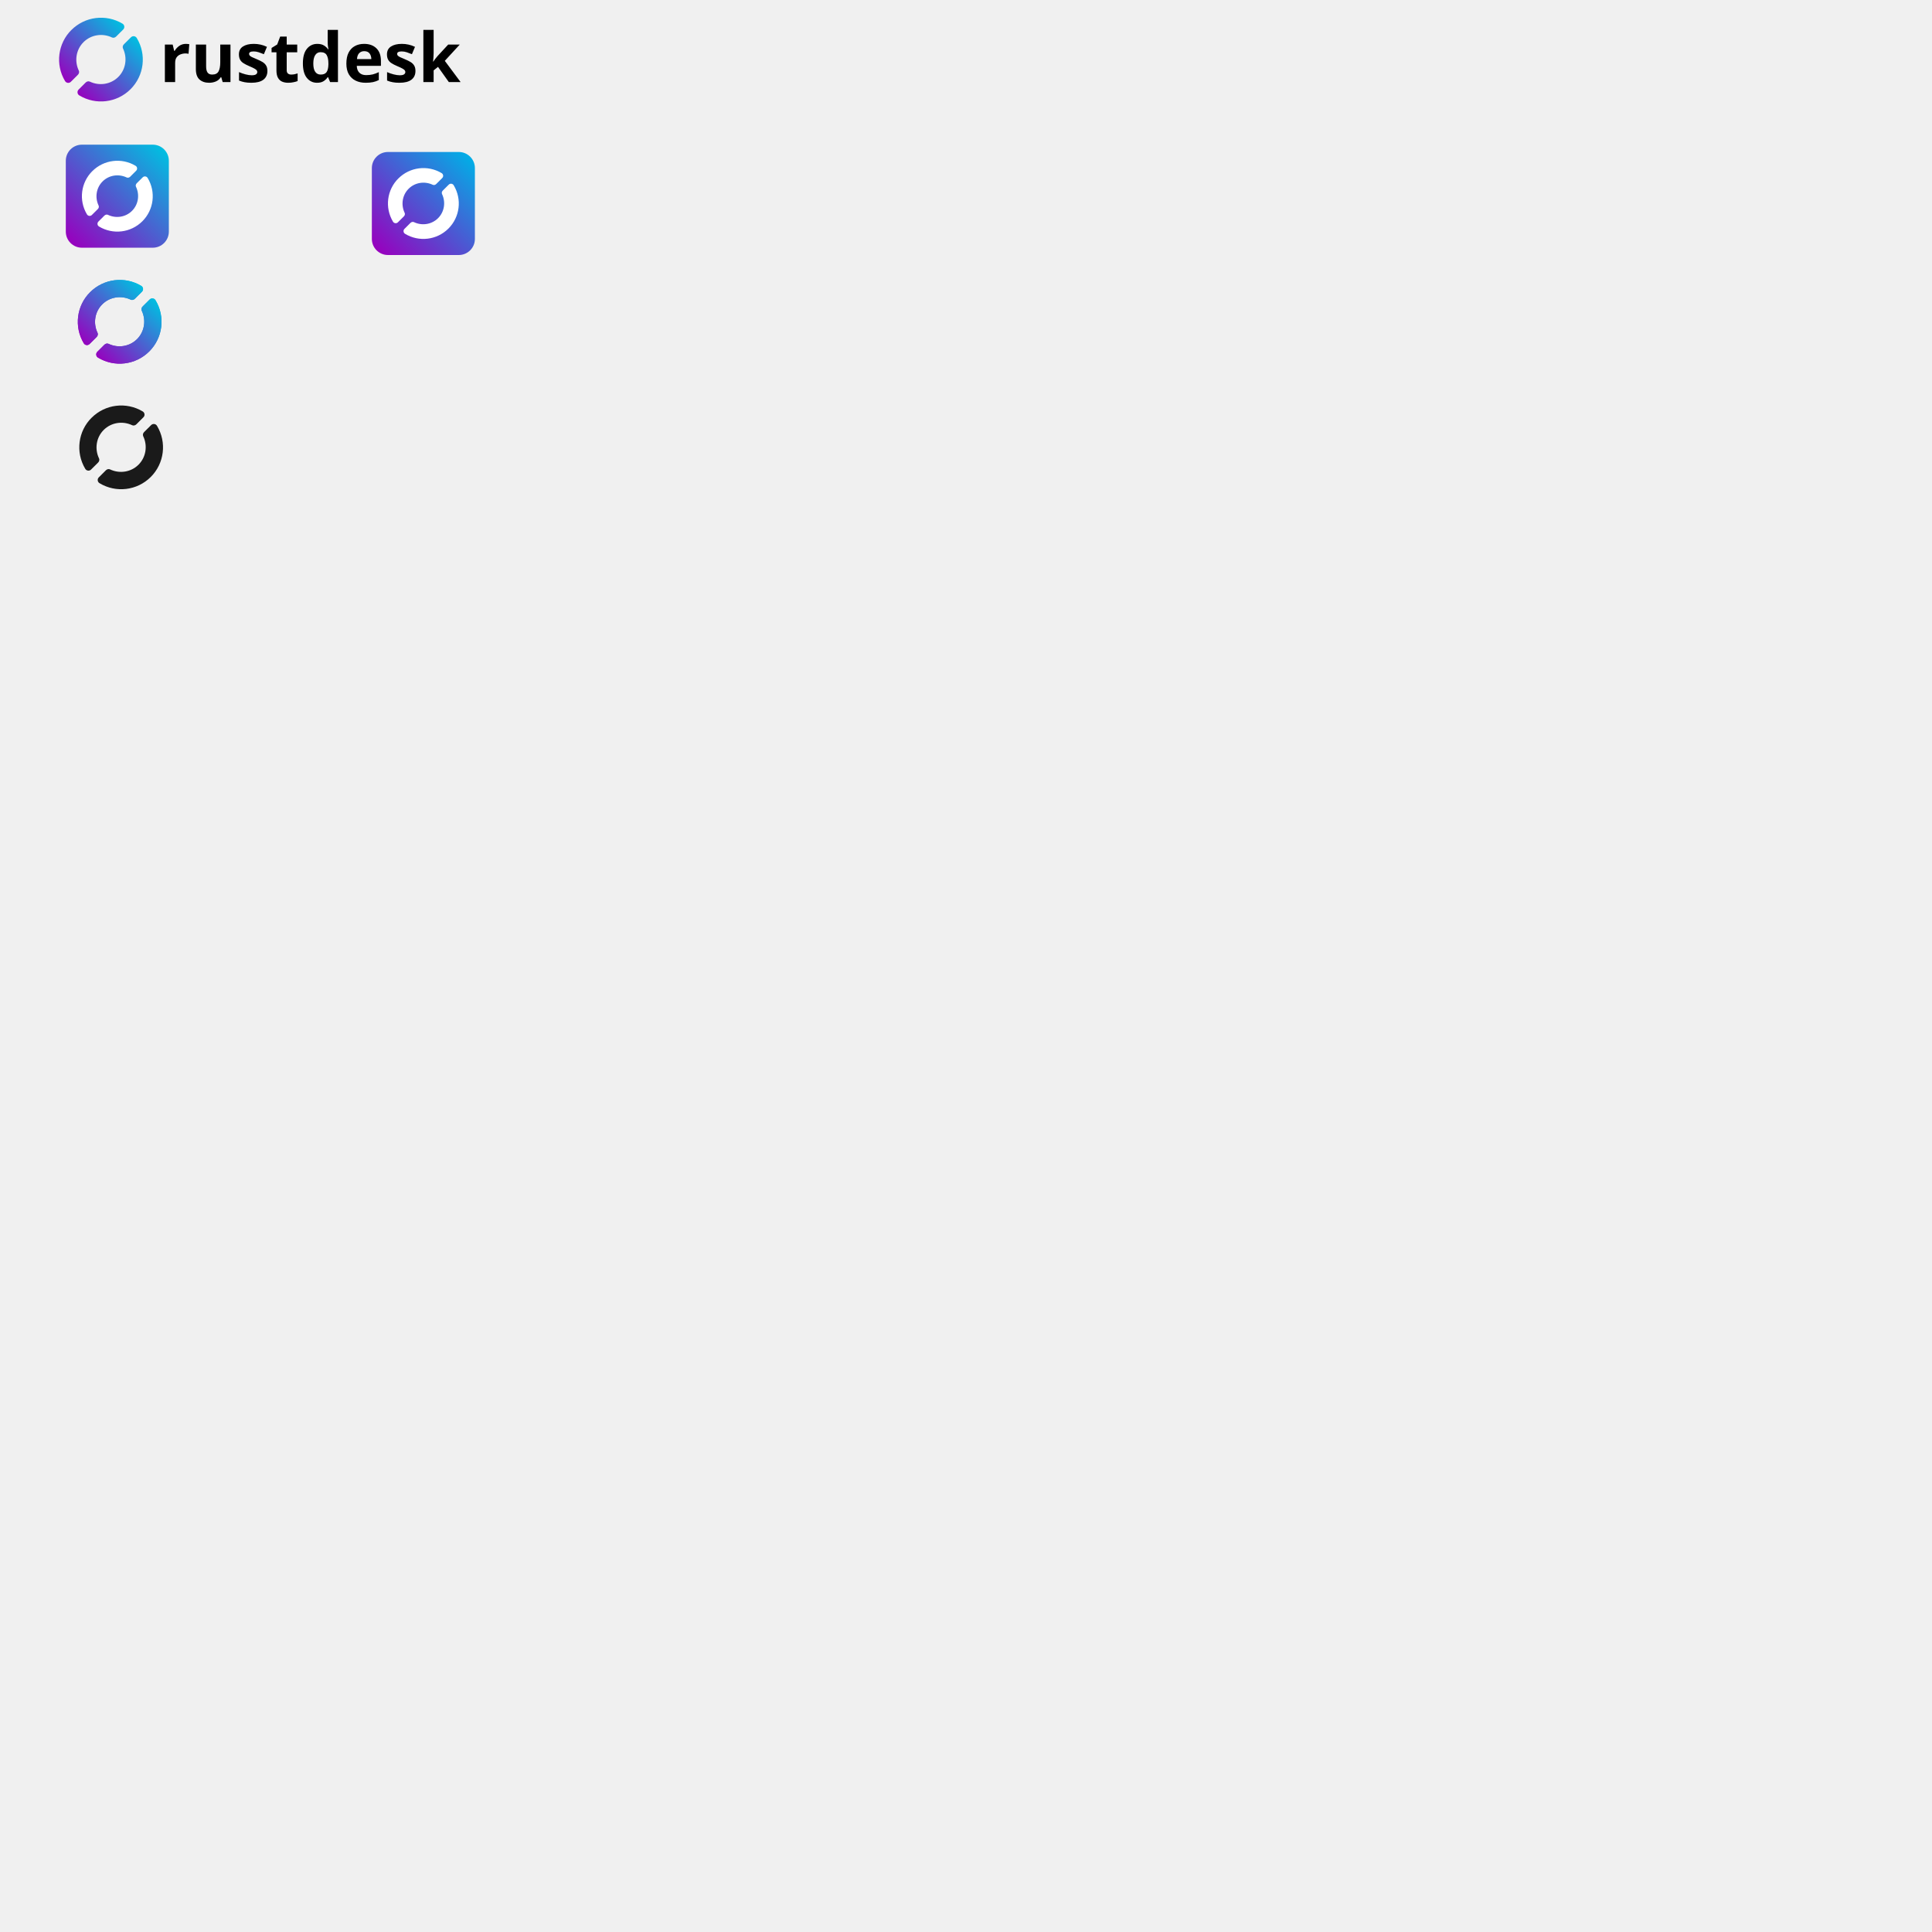
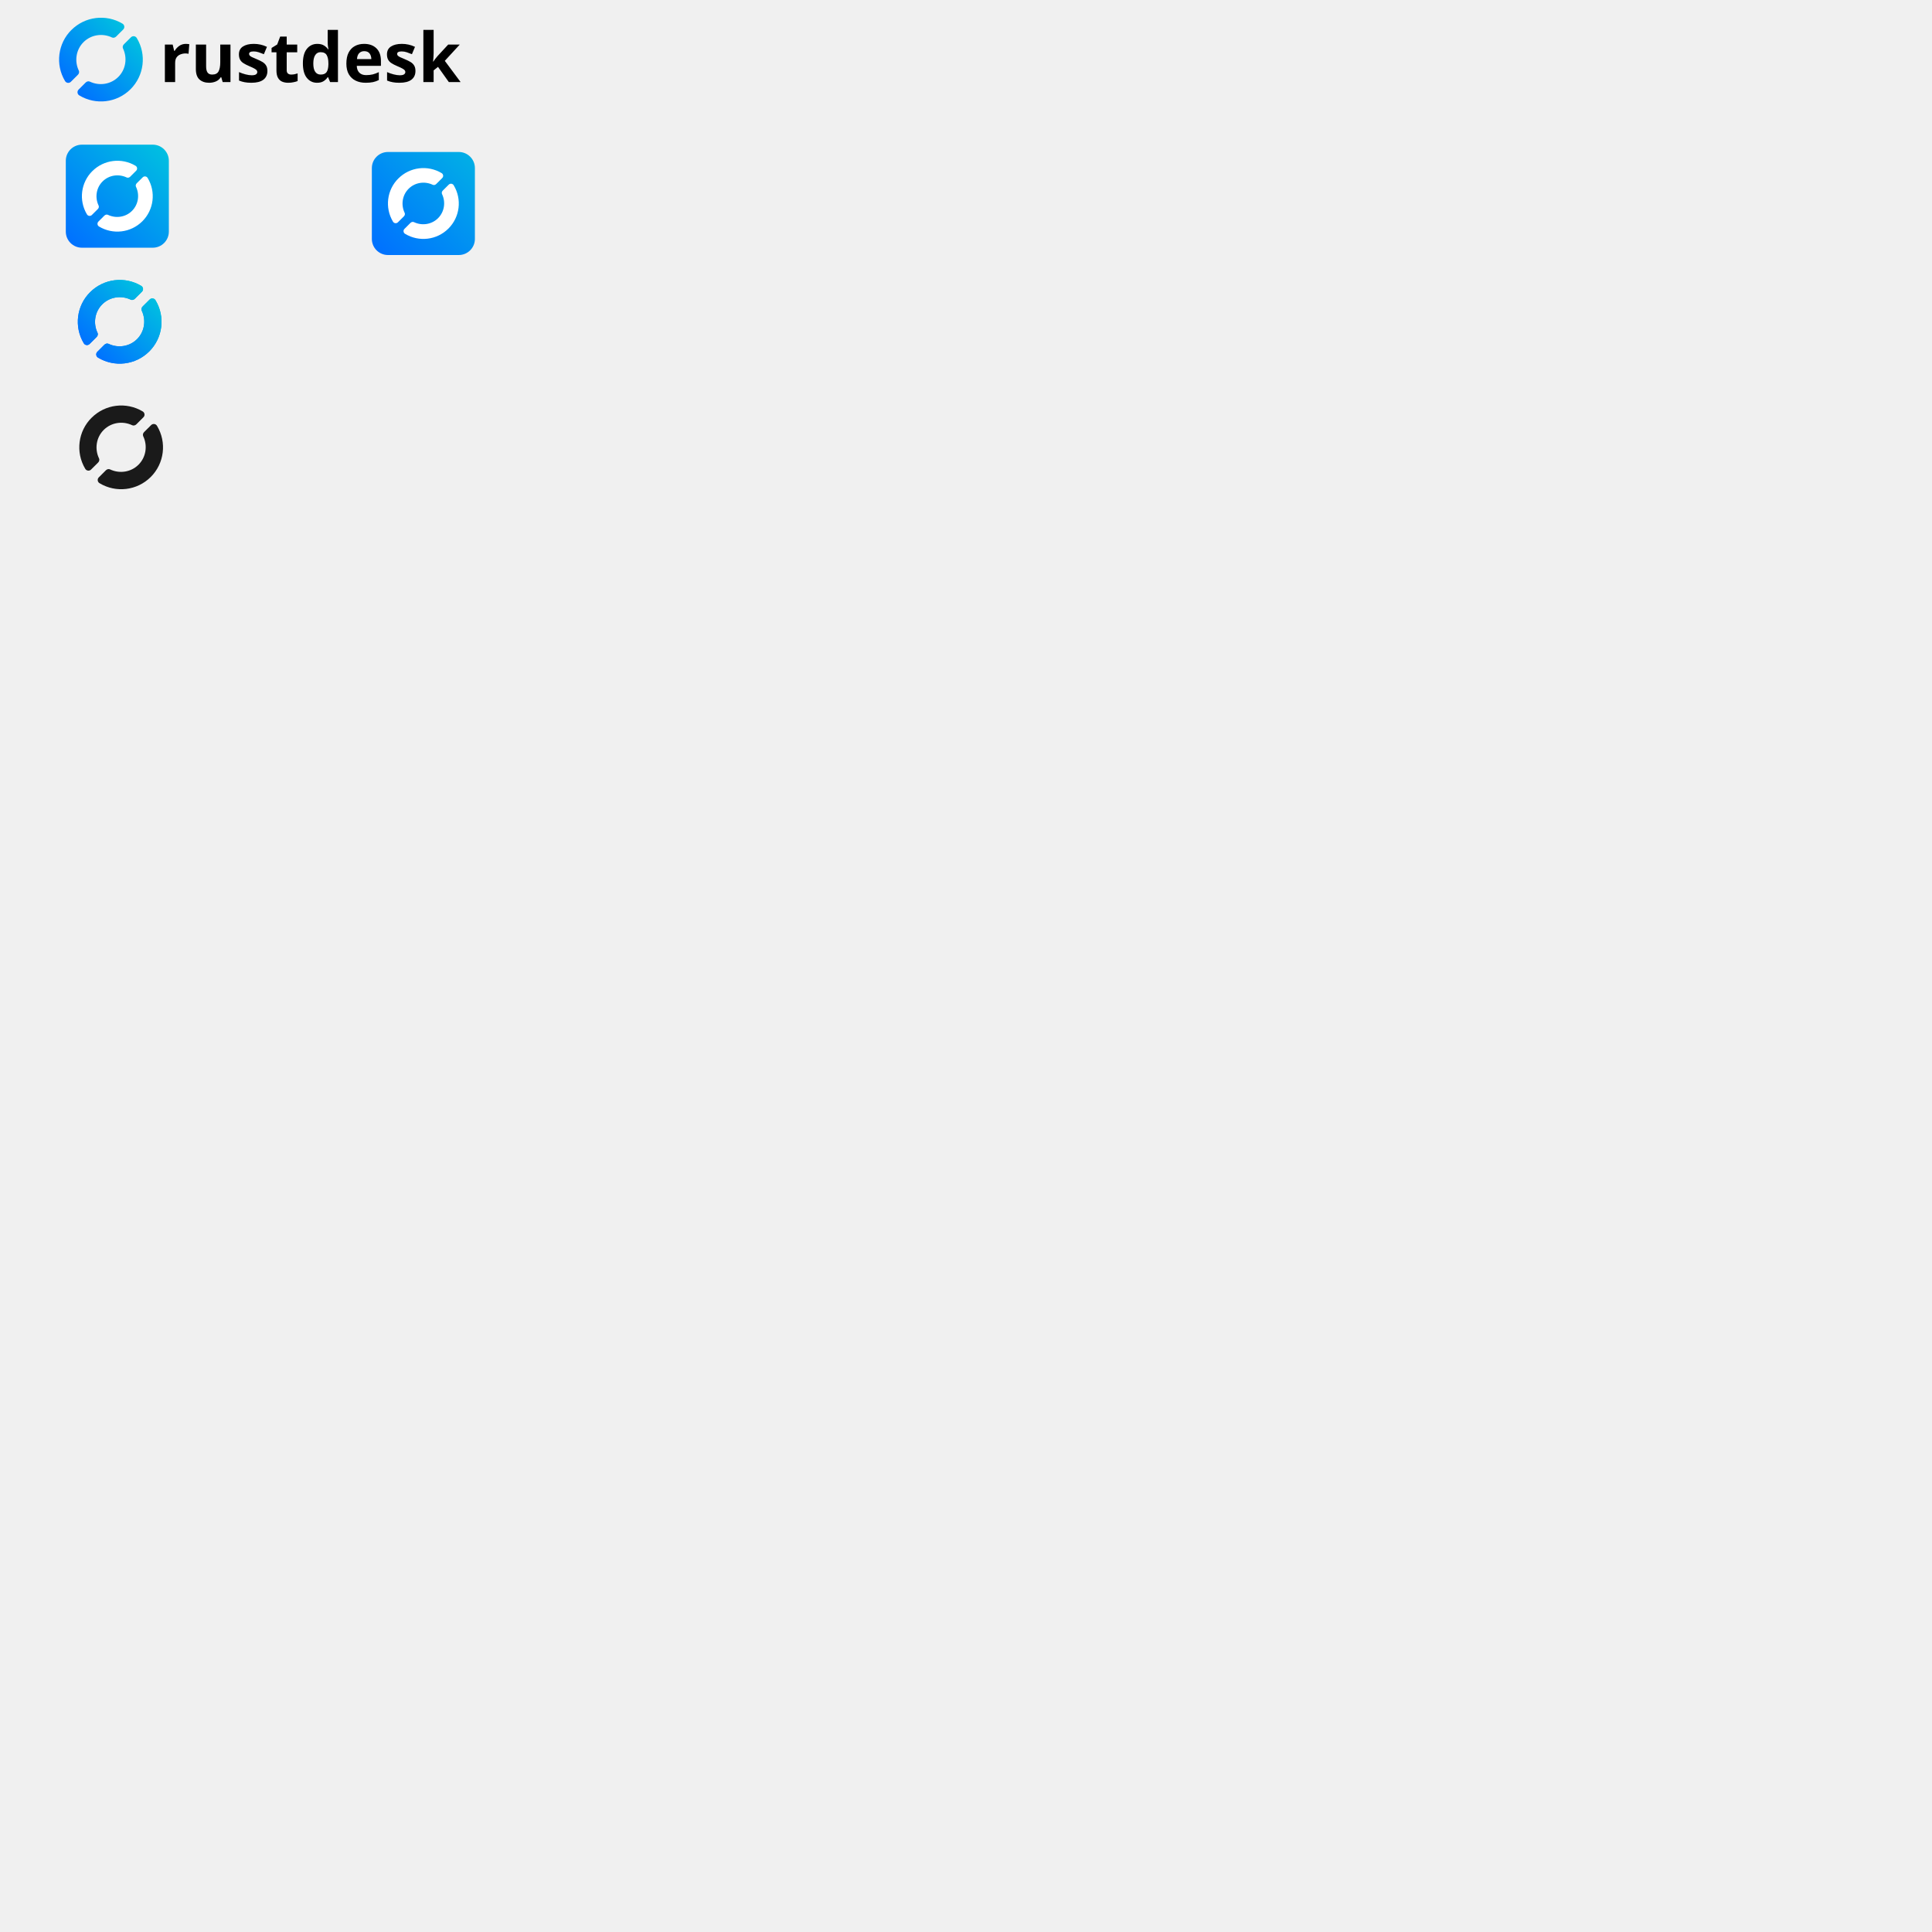
<svg xmlns="http://www.w3.org/2000/svg" xmlns:xlink="http://www.w3.org/1999/xlink" style="isolation:isolate" viewBox="66.993 897.484 600 600" version="1.1" id="svg11" xml:space="preserve" width="600" height="600">
  <defs id="defs15">
    <linearGradient id="linearGradient9947" x1="0.148" x2="0.845" y1="0.851" y2="0.154" gradientTransform="matrix(26.301,0,0,26.331,90.67354,911.7572)" gradientUnits="userSpaceOnUse">
-       <stop offset="0" stop-color="#004ba6" id="stop9943" style="stop-color:#9800be;stop-opacity:1;" />
+       <stop offset="0" stop-color="#004ba6" id="stop9943" style="stop-color:#0071ff;stop-opacity:1;" />
      <stop offset="1" stop-color="#00bfe1" id="stop9945" style="stop-color:#01aee6;stop-opacity:1;" />
    </linearGradient>
    <linearGradient id="linearGradient9775" x1="0.045" x2="0.955" y1="0.955" y2="0.045" gradientTransform="matrix(32,0,0,32,231.03,929.9804)" gradientUnits="userSpaceOnUse">
-       <stop offset="0" stop-color="#004ba6" id="stop9771" style="stop-color:#9800be;stop-opacity:1;" />
+       <stop offset="0" stop-color="#004ba6" id="stop9771" style="stop-color:#0071ff;stop-opacity:1;" />
      <stop offset="1" stop-color="#00bfe1" id="stop9773" style="stop-color:#01aee6;stop-opacity:1;" />
    </linearGradient>
    <linearGradient id="linearGradient5424" x1="0.148" x2="0.845" y1="0.851" y2="0.154" gradientTransform="matrix(26.301,0,0,26.331,90.67354,911.7572)" gradientUnits="userSpaceOnUse">
-       <stop offset="0" stop-color="#004ba6" id="stop5420" style="stop-color:#9800be;stop-opacity:1;" />
+       <stop offset="0" stop-color="#004ba6" id="stop5420" style="stop-color:#0071ff;stop-opacity:1;" />
      <stop offset="1" stop-color="#00bfe1" id="stop5422" style="stop-color:#01aee6;stop-opacity:1;" />
    </linearGradient>
    <linearGradient id="linearGradient1258" x1="0.045" x2="0.955" y1="0.955" y2="0.045" gradientTransform="matrix(32,0,0,32,231.03,929.9804)" gradientUnits="userSpaceOnUse">
-       <stop offset="0" stop-color="#004ba6" id="stop1254" style="stop-color:#9800be;stop-opacity:1;" />
+       <stop offset="0" stop-color="#004ba6" id="stop1254" style="stop-color:#0071ff;stop-opacity:1;" />
      <stop offset="1" stop-color="#00bfe1" id="stop1256" style="stop-color:#01aee6;stop-opacity:1;" />
    </linearGradient>
    <linearGradient id="linearGradient1228" x1="0.045" x2="0.955" y1="0.955" y2="0.045" gradientTransform="matrix(32,0,0,32,231.03,929.9804)" gradientUnits="userSpaceOnUse">
-       <stop offset="0" stop-color="#004ba6" id="stop1224" style="stop-color:#9800be;stop-opacity:1;" />
+       <stop offset="0" stop-color="#004ba6" id="stop1224" style="stop-color:#0071ff;stop-opacity:1;" />
      <stop offset="100%" stop-color="#00bfe1" id="stop1226" />
    </linearGradient>
    <rect x="34.073" y="7.526" width="62.535" height="16.147" id="rect9005" />
    <linearGradient id="a-3" x1="0.045" x2="0.955" y1="0.955" y2="0.045" gradientTransform="matrix(32,0,0,32,231.03,929.9804)" gradientUnits="userSpaceOnUse">
      <stop offset="0%" stop-color="#004ba6" id="stop294" />
      <stop offset="100%" stop-color="#00bfe1" id="stop296" />
    </linearGradient>
    <linearGradient xlink:href="#linearGradient1228" id="linearGradient426" gradientUnits="userSpaceOnUse" gradientTransform="matrix(32,0,0,32,45.09661,851.7449)" x1="0.045" y1="0.955" x2="0.955" y2="0.045" />
    <linearGradient xlink:href="#a" id="linearGradient5414" gradientUnits="userSpaceOnUse" gradientTransform="matrix(26.00048,0,0,25.99935,91.16012,984.4207)" x1="0.148" y1="0.851" x2="0.845" y2="0.154" />
    <linearGradient xlink:href="#a" id="linearGradient9753" gradientUnits="userSpaceOnUse" gradientTransform="matrix(26.00048,0,0,25.99935,66.99302,897.4845)" x1="0.148" y1="0.851" x2="0.845" y2="0.154" />
    <linearGradient xlink:href="#linearGradient9775" id="linearGradient9769" gradientUnits="userSpaceOnUse" gradientTransform="matrix(32,0,0,32,45.09661,851.7449)" x1="0.045" y1="0.955" x2="0.955" y2="0.045" />
    <linearGradient xlink:href="#a" id="linearGradient9831" gradientUnits="userSpaceOnUse" gradientTransform="matrix(22.0004,0,0,21.99946,71.99301,902.4844)" x1="0.148" y1="0.851" x2="0.845" y2="0.154" />
    <linearGradient xlink:href="#a" id="linearGradient342" gradientUnits="userSpaceOnUse" gradientTransform="matrix(26.00048,0,0,25.99936,17.98453,891.7487)" x1="0.148" y1="0.851" x2="0.845" y2="0.154" />
    <linearGradient xlink:href="#a" id="linearGradient765" gradientUnits="userSpaceOnUse" gradientTransform="matrix(26.00048,0,0,25.99936,17.98453,891.7487)" x1="0.148" y1="0.851" x2="0.845" y2="0.154" />
  </defs>
  <linearGradient id="a" x1="0.148" x2="0.845" y1="0.851" y2="0.154" gradientTransform="matrix(26.301,0,0,26.331,90.67354,911.7572)" gradientUnits="userSpaceOnUse">
-     <stop offset="0" stop-color="#004ba6" id="stop4" style="stop-color:#9800be;stop-opacity:1;" />
+     <stop offset="0" stop-color="#004ba6" id="stop4" style="stop-color:#0071ff;stop-opacity:1;" />
    <stop offset="1" stop-color="#00bfe1" id="stop6" style="stop-color:#00bfe1;stop-opacity:1;" />
  </linearGradient>
-   <text xml:space="preserve" transform="translate(66.993,897.484)" id="text9003" style="white-space:pre;shape-inside:url(#rect9005);display:inline;fill:#9800be" />
+   <text xml:space="preserve" transform="translate(66.993,897.484)" id="text9003" style="white-space:pre;shape-inside:url(#rect9005);display:inline;fill:#0071ff" />
  <path fill="url(#a)" d="m 113.485,990.488 -2.135,2.122 c -0.376,0.337 -0.557,0.879 -0.347,1.337 1.423,2.976 0.883,6.524 -1.451,8.856 -2.335,2.331 -5.887,2.871 -8.867,1.449 -0.439,-0.197 -0.954,-0.03 -1.292,0.313 l -2.17,2.166 c -0.255,0.25 -0.381,0.602 -0.34,0.956 0.041,0.354 0.243,0.669 0.548,0.854 5.113,3.095 11.679,2.306 15.911,-1.912 4.232,-4.216 5.039,-10.773 1.955,-15.887 -0.177,-0.311 -0.489,-0.522 -0.844,-0.572 -0.355,-0.05 -0.713,0.068 -0.968,0.318 z m -18.467,-2.306 c -4.253,4.2 -5.086,10.758 -2.02,15.885 0.177,0.312 0.488,0.523 0.843,0.573 0.355,0.05 0.713,-0.068 0.969,-0.319 l 2.123,-2.109 c 0.385,-0.337 0.572,-0.885 0.359,-1.349 -1.423,-2.976 -0.884,-6.524 1.451,-8.856 2.334,-2.331 5.887,-2.871 8.866,-1.45 0.434,0.195 0.942,0.033 1.281,-0.3 l 2.182,-2.179 c 0.255,-0.249 0.381,-0.601 0.34,-0.956 -0.042,-0.353 -0.243,-0.668 -0.548,-0.854 -5.122,-3.068 -11.678,-2.255 -15.893,1.972 z" id="path5412" style="fill:url(#linearGradient5414);stroke-width:0.988" />
  <g id="g9521">
    <g id="g3226" transform="translate(42.33301,90.66725)">
      <path fill="url(#a)" d="M 72.097,883.745 H 50.097 c -2.76,0 -5,-2.24 -5,-5 v -22 c 0,-2.759 2.24,-5 5,-5 h 22 c 2.759,0 5,2.241 5,5 v 22 c 0,2.76 -2.241,5 -5,5 z" id="path422" style="isolation:isolate;fill:url(#linearGradient426)" />
    </g>
    <path fill="url(#a)" d="m 111.32,952.547 -1.807,1.795 c -0.318,0.285 -0.472,0.744 -0.293,1.131 1.204,2.518 0.747,5.52 -1.228,7.494 -1.976,1.973 -4.981,2.429 -7.502,1.226 -0.371,-0.166 -0.807,-0.025 -1.093,0.265 l -1.836,1.833 c -0.216,0.211 -0.322,0.51 -0.288,0.809 0.034,0.3 0.206,0.567 0.463,0.723 4.326,2.618 9.882,1.951 13.463,-1.618 3.581,-3.568 4.264,-9.115 1.655,-13.443 -0.15,-0.263 -0.414,-0.442 -0.714,-0.484 -0.3,-0.042 -0.603,0.058 -0.819,0.269 z m -15.626,-1.951 c -3.599,3.554 -4.304,9.103 -1.709,13.441 0.15,0.264 0.413,0.443 0.714,0.485 0.3,0.042 0.603,-0.058 0.82,-0.27 l 1.797,-1.785 c 0.325,-0.285 0.484,-0.749 0.303,-1.141 -1.204,-2.518 -0.748,-5.52 1.228,-7.494 1.975,-1.973 4.981,-2.429 7.502,-1.227 0.367,0.165 0.797,0.028 1.084,-0.254 l 1.846,-1.844 c 0.216,-0.211 0.322,-0.509 0.288,-0.809 -0.035,-0.299 -0.206,-0.566 -0.463,-0.723 -4.334,-2.596 -9.881,-1.908 -13.448,1.669 z" id="path9011" style="fill:#ffffff;fill-opacity:1;stroke-width:0.836" />
  </g>
  <path fill="url(#a)" d="m 113.485,990.488 -2.135,2.122 c -0.376,0.337 -0.557,0.879 -0.347,1.337 1.423,2.976 0.883,6.524 -1.451,8.856 -2.335,2.331 -5.887,2.871 -8.867,1.449 -0.439,-0.197 -0.954,-0.03 -1.292,0.313 l -2.17,2.166 c -0.255,0.25 -0.381,0.602 -0.34,0.956 0.041,0.354 0.243,0.669 0.548,0.854 5.113,3.095 11.679,2.306 15.911,-1.912 4.232,-4.216 5.039,-10.773 1.955,-15.887 -0.177,-0.311 -0.489,-0.522 -0.844,-0.572 -0.355,-0.05 -0.713,0.068 -0.968,0.318 z m -18.467,-2.306 c -4.253,4.2 -5.086,10.758 -2.02,15.885 0.177,0.312 0.488,0.523 0.843,0.573 0.355,0.05 0.713,-0.068 0.969,-0.319 l 2.123,-2.109 c 0.385,-0.337 0.572,-0.885 0.359,-1.349 -1.423,-2.976 -0.884,-6.524 1.451,-8.856 2.334,-2.331 5.887,-2.871 8.866,-1.45 0.434,0.195 0.942,0.033 1.281,-0.3 l 2.182,-2.179 c 0.255,-0.249 0.381,-0.601 0.34,-0.956 -0.042,-0.353 -0.243,-0.668 -0.548,-0.854 -5.122,-3.068 -11.678,-2.255 -15.893,1.972 z" id="path9523" style="fill:url(#linearGradient5414);stroke-width:0.988" />
  <g id="g9759" transform="translate(18.35032,5.505096)">
    <g id="g8359">
-       <text xml:space="preserve" style="font-style:normal;font-variant:normal;font-weight:normal;font-stretch:normal;font-size:21.333px;font-family:Asap;-inkscape-font-specification:Asap;fill:#9800be" x="98.192" y="917.463" id="text9011">
+       <text xml:space="preserve" style="font-style:normal;font-variant:normal;font-weight:normal;font-stretch:normal;font-size:21.333px;font-family:Asap;-inkscape-font-specification:Asap;fill:#0071ff" x="98.192" y="917.463" id="text9011">
        <tspan id="tspan9009" x="98.192" y="917.463" style="font-style:normal;font-variant:normal;font-weight:600;font-stretch:normal;font-size:21.333px;font-family:Nunito;-inkscape-font-specification:'Nunito Semi-Bold';fill:#000000">rustdesk</tspan>
      </text>
    </g>
    <path fill="url(#a)" d="m 89.318,903.552 -2.135,2.122 c -0.376,0.337 -0.557,0.879 -0.347,1.337 1.423,2.976 0.883,6.524 -1.451,8.856 -2.335,2.331 -5.887,2.871 -8.867,1.449 -0.439,-0.197 -0.954,-0.03 -1.292,0.313 l -2.17,2.166 c -0.255,0.25 -0.381,0.602 -0.34,0.956 0.041,0.354 0.243,0.669 0.548,0.854 5.113,3.095 11.679,2.306 15.911,-1.912 4.232,-4.216 5.039,-10.773 1.955,-15.887 -0.177,-0.311 -0.489,-0.522 -0.844,-0.572 -0.355,-0.05 -0.713,0.068 -0.968,0.318 z m -18.467,-2.306 c -4.253,4.2 -5.086,10.758 -2.02,15.885 0.177,0.312 0.488,0.523 0.843,0.573 0.355,0.05 0.713,-0.068 0.969,-0.319 l 2.123,-2.109 c 0.385,-0.337 0.572,-0.885 0.359,-1.349 -1.423,-2.976 -0.884,-6.524 1.451,-8.856 2.334,-2.331 5.887,-2.871 8.866,-1.45 0.434,0.195 0.942,0.033 1.281,-0.3 l 2.182,-2.179 c 0.255,-0.249 0.381,-0.601 0.34,-0.956 -0.042,-0.353 -0.243,-0.668 -0.548,-0.854 -5.122,-3.068 -11.678,-2.255 -15.893,1.972 z" id="path9751" style="fill:url(#linearGradient9753);stroke-width:0.988" />
  </g>
  <g id="g9767" transform="translate(95.04653,2.270736)">
    <g id="g9763" transform="translate(42.33301,90.66725)">
      <path fill="url(#a)" d="M 72.097,883.745 H 50.097 c -2.76,0 -5,-2.24 -5,-5 v -22 c 0,-2.759 2.24,-5 5,-5 h 22 c 2.759,0 5,2.241 5,5 v 22 c 0,2.76 -2.241,5 -5,5 z" id="path9761" style="isolation:isolate;fill:url(#linearGradient9769)" />
    </g>
    <path fill="url(#a)" d="m 111.32,952.547 -1.807,1.795 c -0.318,0.285 -0.472,0.744 -0.293,1.131 1.204,2.518 0.747,5.52 -1.228,7.494 -1.976,1.973 -4.981,2.429 -7.502,1.226 -0.371,-0.166 -0.807,-0.025 -1.093,0.265 l -1.836,1.833 c -0.216,0.211 -0.322,0.51 -0.288,0.809 0.034,0.3 0.206,0.567 0.463,0.723 4.326,2.618 9.882,1.951 13.463,-1.618 3.581,-3.568 4.264,-9.115 1.655,-13.443 -0.15,-0.263 -0.414,-0.442 -0.714,-0.484 -0.3,-0.042 -0.603,0.058 -0.819,0.269 z m -15.626,-1.951 c -3.599,3.554 -4.304,9.103 -1.709,13.441 0.15,0.264 0.413,0.443 0.714,0.485 0.3,0.042 0.603,-0.058 0.82,-0.27 l 1.797,-1.785 c 0.325,-0.285 0.484,-0.749 0.303,-1.141 -1.204,-2.518 -0.748,-5.52 1.228,-7.494 1.975,-1.973 4.981,-2.429 7.502,-1.227 0.367,0.165 0.797,0.028 1.084,-0.254 l 1.846,-1.844 c 0.216,-0.211 0.322,-0.509 0.288,-0.809 -0.035,-0.299 -0.206,-0.566 -0.463,-0.723 -4.334,-2.596 -9.881,-1.908 -13.448,1.669 z" id="path9765" style="fill:#ffffff;fill-opacity:1;stroke-width:0.836" />
  </g>
  <g id="g9825" transform="translate(-74.12332,-7.46099)">
    <g id="g9821" transform="translate(42.33301,90.66725)" />
  </g>
  <g id="g9889" transform="translate(-59.55055,66.71606)">
    <rect style="fill:#ffffff;fill-opacity:1;stroke:none;stroke-width:1;stroke-dasharray:none;stroke-opacity:1;paint-order:fill markers stroke" id="rect9885" width="32" height="32" x="66.993" y="897.484" />
    <path fill="url(#a)" d="m 90.883,907.619 -1.807,1.795 c -0.318,0.285 -0.472,0.744 -0.293,1.131 1.204,2.518 0.747,5.52 -1.228,7.494 -1.976,1.973 -4.981,2.429 -7.502,1.226 -0.371,-0.166 -0.807,-0.025 -1.093,0.265 l -1.836,1.833 c -0.216,0.211 -0.322,0.51 -0.288,0.809 0.034,0.3 0.206,0.567 0.463,0.723 4.326,2.618 9.882,1.951 13.463,-1.618 3.581,-3.568 4.264,-9.115 1.655,-13.443 -0.15,-0.263 -0.414,-0.442 -0.714,-0.484 -0.3,-0.043 -0.603,0.058 -0.819,0.269 z m -15.626,-1.951 c -3.599,3.554 -4.304,9.103 -1.709,13.441 0.15,0.264 0.413,0.443 0.714,0.485 0.3,0.042 0.603,-0.058 0.82,-0.27 l 1.797,-1.785 c 0.325,-0.285 0.484,-0.749 0.303,-1.141 -1.204,-2.518 -0.748,-5.52 1.228,-7.493 1.975,-1.973 4.981,-2.429 7.502,-1.227 0.367,0.165 0.797,0.028 1.084,-0.254 l 1.846,-1.844 c 0.216,-0.211 0.322,-0.509 0.288,-0.809 -0.035,-0.299 -0.206,-0.566 -0.463,-0.723 -4.334,-2.596 -9.881,-1.908 -13.448,1.668 z" id="path9829" style="fill:url(#linearGradient9831);stroke-width:0.988" />
  </g>
  <path fill="url(#a)" d="m 113.944,1029.483 -2.135,2.122 c -0.376,0.337 -0.557,0.879 -0.347,1.337 1.423,2.976 0.883,6.524 -1.451,8.856 -2.335,2.331 -5.887,2.871 -8.867,1.449 -0.439,-0.197 -0.954,-0.03 -1.292,0.313 l -2.17,2.166 c -0.255,0.25 -0.381,0.602 -0.34,0.956 0.041,0.354 0.243,0.669 0.548,0.854 5.113,3.095 11.679,2.306 15.911,-1.912 4.232,-4.216 5.039,-10.773 1.955,-15.887 -0.177,-0.311 -0.489,-0.522 -0.844,-0.572 -0.355,-0.05 -0.713,0.068 -0.968,0.318 z m -18.467,-2.306 c -4.253,4.2 -5.086,10.758 -2.02,15.885 0.177,0.312 0.488,0.523 0.843,0.573 0.355,0.05 0.713,-0.068 0.969,-0.319 l 2.123,-2.109 c 0.385,-0.337 0.572,-0.885 0.359,-1.349 -1.423,-2.976 -0.884,-6.524 1.451,-8.856 2.334,-2.331 5.887,-2.871 8.866,-1.45 0.434,0.195 0.942,0.033 1.281,-0.3 l 2.182,-2.179 c 0.255,-0.249 0.381,-0.601 0.34,-0.956 -0.042,-0.353 -0.243,-0.668 -0.548,-0.854 -5.122,-3.068 -11.678,-2.255 -15.893,1.972 z" id="path357" style="fill:#1a1a1a;stroke-width:0.988" />
  <path fill="url(#a)" d="m 34.579,1018.473 -2.135,2.122 c -0.376,0.337 -0.557,0.879 -0.347,1.337 1.423,2.976 0.883,6.524 -1.451,8.856 -2.335,2.331 -5.887,2.871 -8.867,1.449 -0.439,-0.197 -0.954,-0.03 -1.292,0.313 l -2.17,2.166 c -0.255,0.25 -0.381,0.602 -0.34,0.956 0.041,0.354 0.243,0.669 0.548,0.854 5.113,3.095 11.679,2.306 15.911,-1.912 4.232,-4.216 5.039,-10.773 1.955,-15.887 -0.177,-0.311 -0.489,-0.522 -0.844,-0.572 -0.355,-0.05 -0.713,0.068 -0.968,0.318 z m -18.467,-2.306 c -4.253,4.2 -5.086,10.758 -2.02,15.885 0.177,0.312 0.488,0.523 0.843,0.573 0.355,0.05 0.713,-0.068 0.969,-0.319 l 2.123,-2.109 c 0.385,-0.337 0.572,-0.885 0.359,-1.349 -1.423,-2.976 -0.884,-6.524 1.451,-8.856 2.334,-2.331 5.887,-2.871 8.866,-1.45 0.434,0.195 0.942,0.033 1.281,-0.3 l 2.182,-2.179 c 0.255,-0.249 0.381,-0.601 0.34,-0.956 -0.042,-0.353 -0.243,-0.668 -0.548,-0.854 -5.122,-3.068 -11.678,-2.255 -15.893,1.972 z" id="path408" style="fill:#ffffff;stroke-width:0.988" />
  <g id="g763" transform="translate(-49.90362,15.78627)">
    <g id="g761">
      <rect style="fill:#ffffff;fill-opacity:1;stroke:none;stroke-width:1;stroke-dasharray:none;stroke-opacity:1;paint-order:fill markers stroke" id="rect757" width="32" height="32" x="14.985" y="888.748" rx="5" ry="5" />
      <path fill="url(#a)" d="m 40.309,897.816 -2.135,2.122 c -0.376,0.337 -0.557,0.879 -0.347,1.337 1.423,2.976 0.883,6.524 -1.451,8.856 -2.335,2.331 -5.887,2.871 -8.867,1.449 -0.439,-0.197 -0.954,-0.03 -1.292,0.313 l -2.17,2.166 c -0.255,0.25 -0.381,0.602 -0.34,0.956 0.041,0.354 0.243,0.669 0.548,0.854 5.113,3.095 11.679,2.306 15.911,-1.912 4.232,-4.216 5.039,-10.773 1.955,-15.887 -0.177,-0.311 -0.489,-0.522 -0.844,-0.572 -0.355,-0.05 -0.713,0.068 -0.968,0.318 z M 21.843,895.511 c -4.253,4.2 -5.086,10.758 -2.02,15.885 0.177,0.312 0.488,0.523 0.843,0.573 0.355,0.05 0.713,-0.068 0.969,-0.319 l 2.123,-2.109 c 0.385,-0.337 0.572,-0.885 0.359,-1.349 -1.423,-2.976 -0.884,-6.524 1.451,-8.856 2.334,-2.331 5.887,-2.871 8.866,-1.45 0.434,0.195 0.942,0.033 1.281,-0.3 l 2.182,-2.179 c 0.255,-0.249 0.381,-0.601 0.34,-0.956 -0.041,-0.353 -0.243,-0.668 -0.548,-0.854 -5.122,-3.068 -11.678,-2.255 -15.893,1.972 z" id="path759" style="fill:url(#linearGradient765);stroke-width:0.988" />
    </g>
  </g>
  <path style="fill:#000000;stroke-width:1" id="path2240" d="" />
  <g id="g340" transform="translate(-53.94018,69.13041)">
    <g id="g369" transform="translate(-2.109404,-5.177626)">
      <rect style="fill:#ffffff;fill-opacity:1;stroke:none;stroke-width:1;stroke-dasharray:none;stroke-opacity:1;paint-order:fill markers stroke" id="rect336" width="32" height="32" x="14.985" y="888.748" rx="7" ry="7" />
      <path fill="url(#a)" d="m 40.309,897.816 -2.135,2.122 c -0.376,0.337 -0.557,0.879 -0.347,1.337 1.423,2.976 0.883,6.524 -1.451,8.856 -2.335,2.331 -5.887,2.871 -8.867,1.449 -0.439,-0.197 -0.954,-0.03 -1.292,0.313 l -2.17,2.166 c -0.255,0.25 -0.381,0.602 -0.34,0.956 0.041,0.354 0.243,0.669 0.548,0.854 5.113,3.095 11.679,2.306 15.911,-1.912 4.232,-4.216 5.039,-10.773 1.955,-15.887 -0.177,-0.311 -0.489,-0.522 -0.844,-0.572 -0.355,-0.05 -0.713,0.068 -0.968,0.318 z M 21.843,895.511 c -4.253,4.2 -5.086,10.758 -2.02,15.885 0.177,0.312 0.488,0.523 0.843,0.573 0.355,0.05 0.713,-0.068 0.969,-0.319 l 2.123,-2.109 c 0.385,-0.337 0.572,-0.885 0.359,-1.349 -1.423,-2.976 -0.884,-6.524 1.451,-8.856 2.334,-2.331 5.887,-2.871 8.866,-1.45 0.434,0.195 0.942,0.033 1.281,-0.3 l 2.182,-2.179 c 0.255,-0.249 0.381,-0.601 0.34,-0.956 -0.041,-0.353 -0.243,-0.668 -0.548,-0.854 -5.122,-3.068 -11.678,-2.255 -15.893,1.972 z" id="path338" style="fill:url(#linearGradient342);stroke-width:0.988" />
    </g>
  </g>
</svg>
